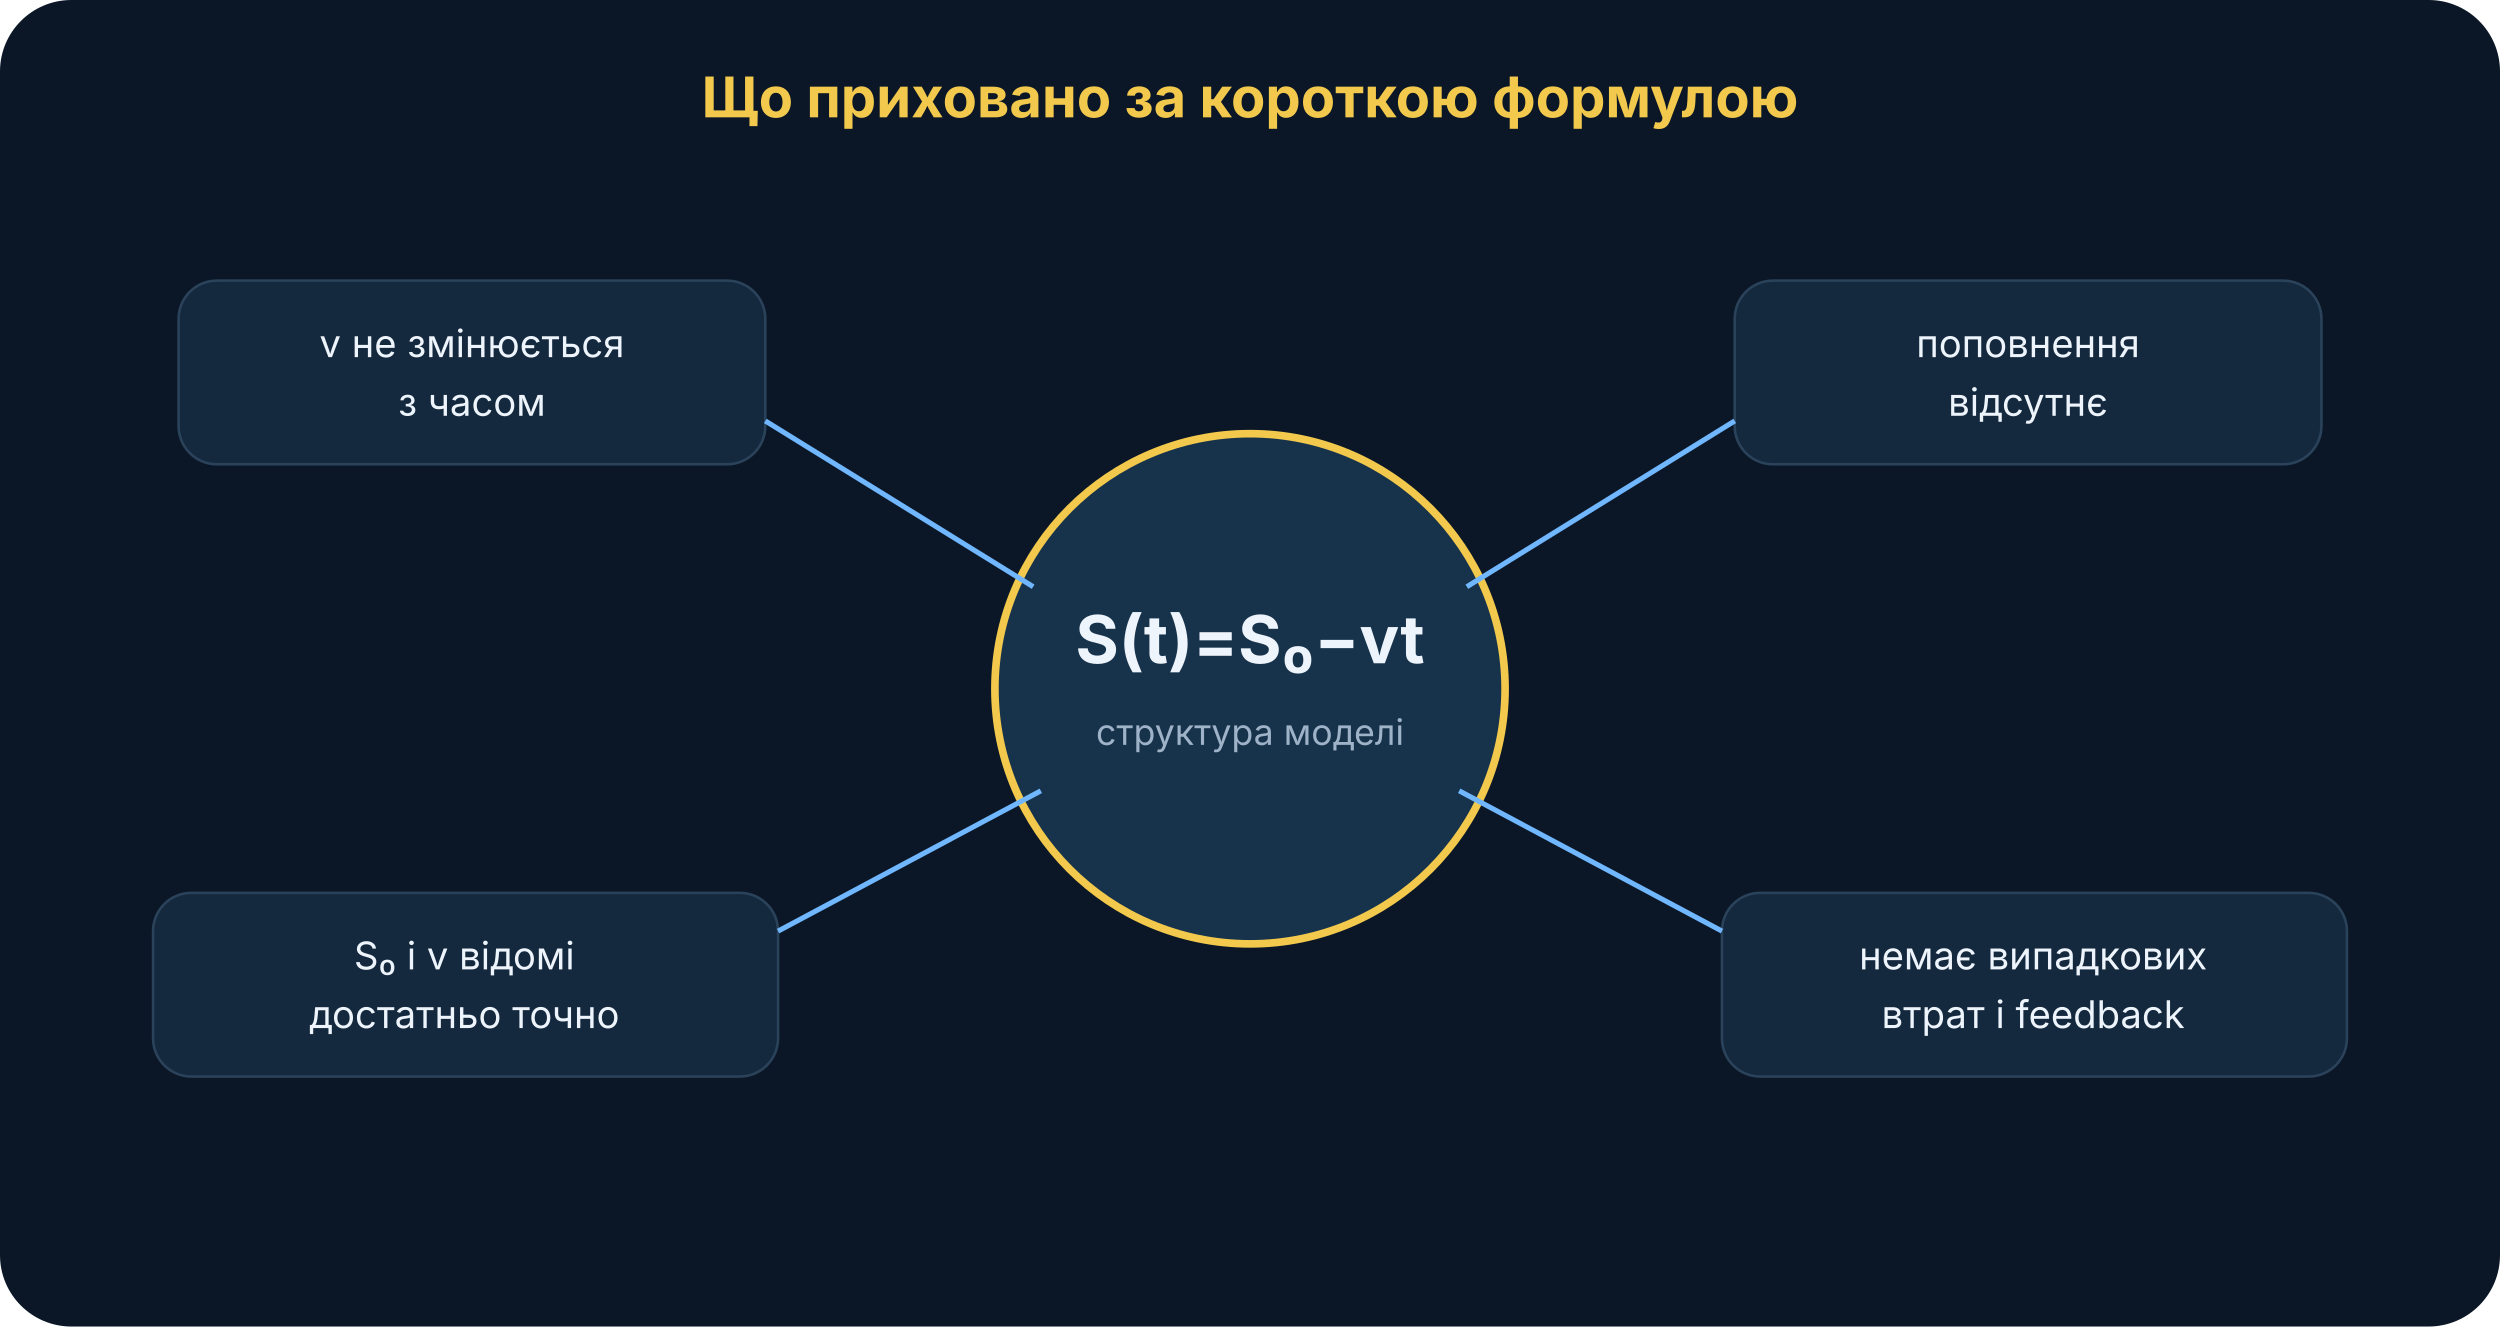
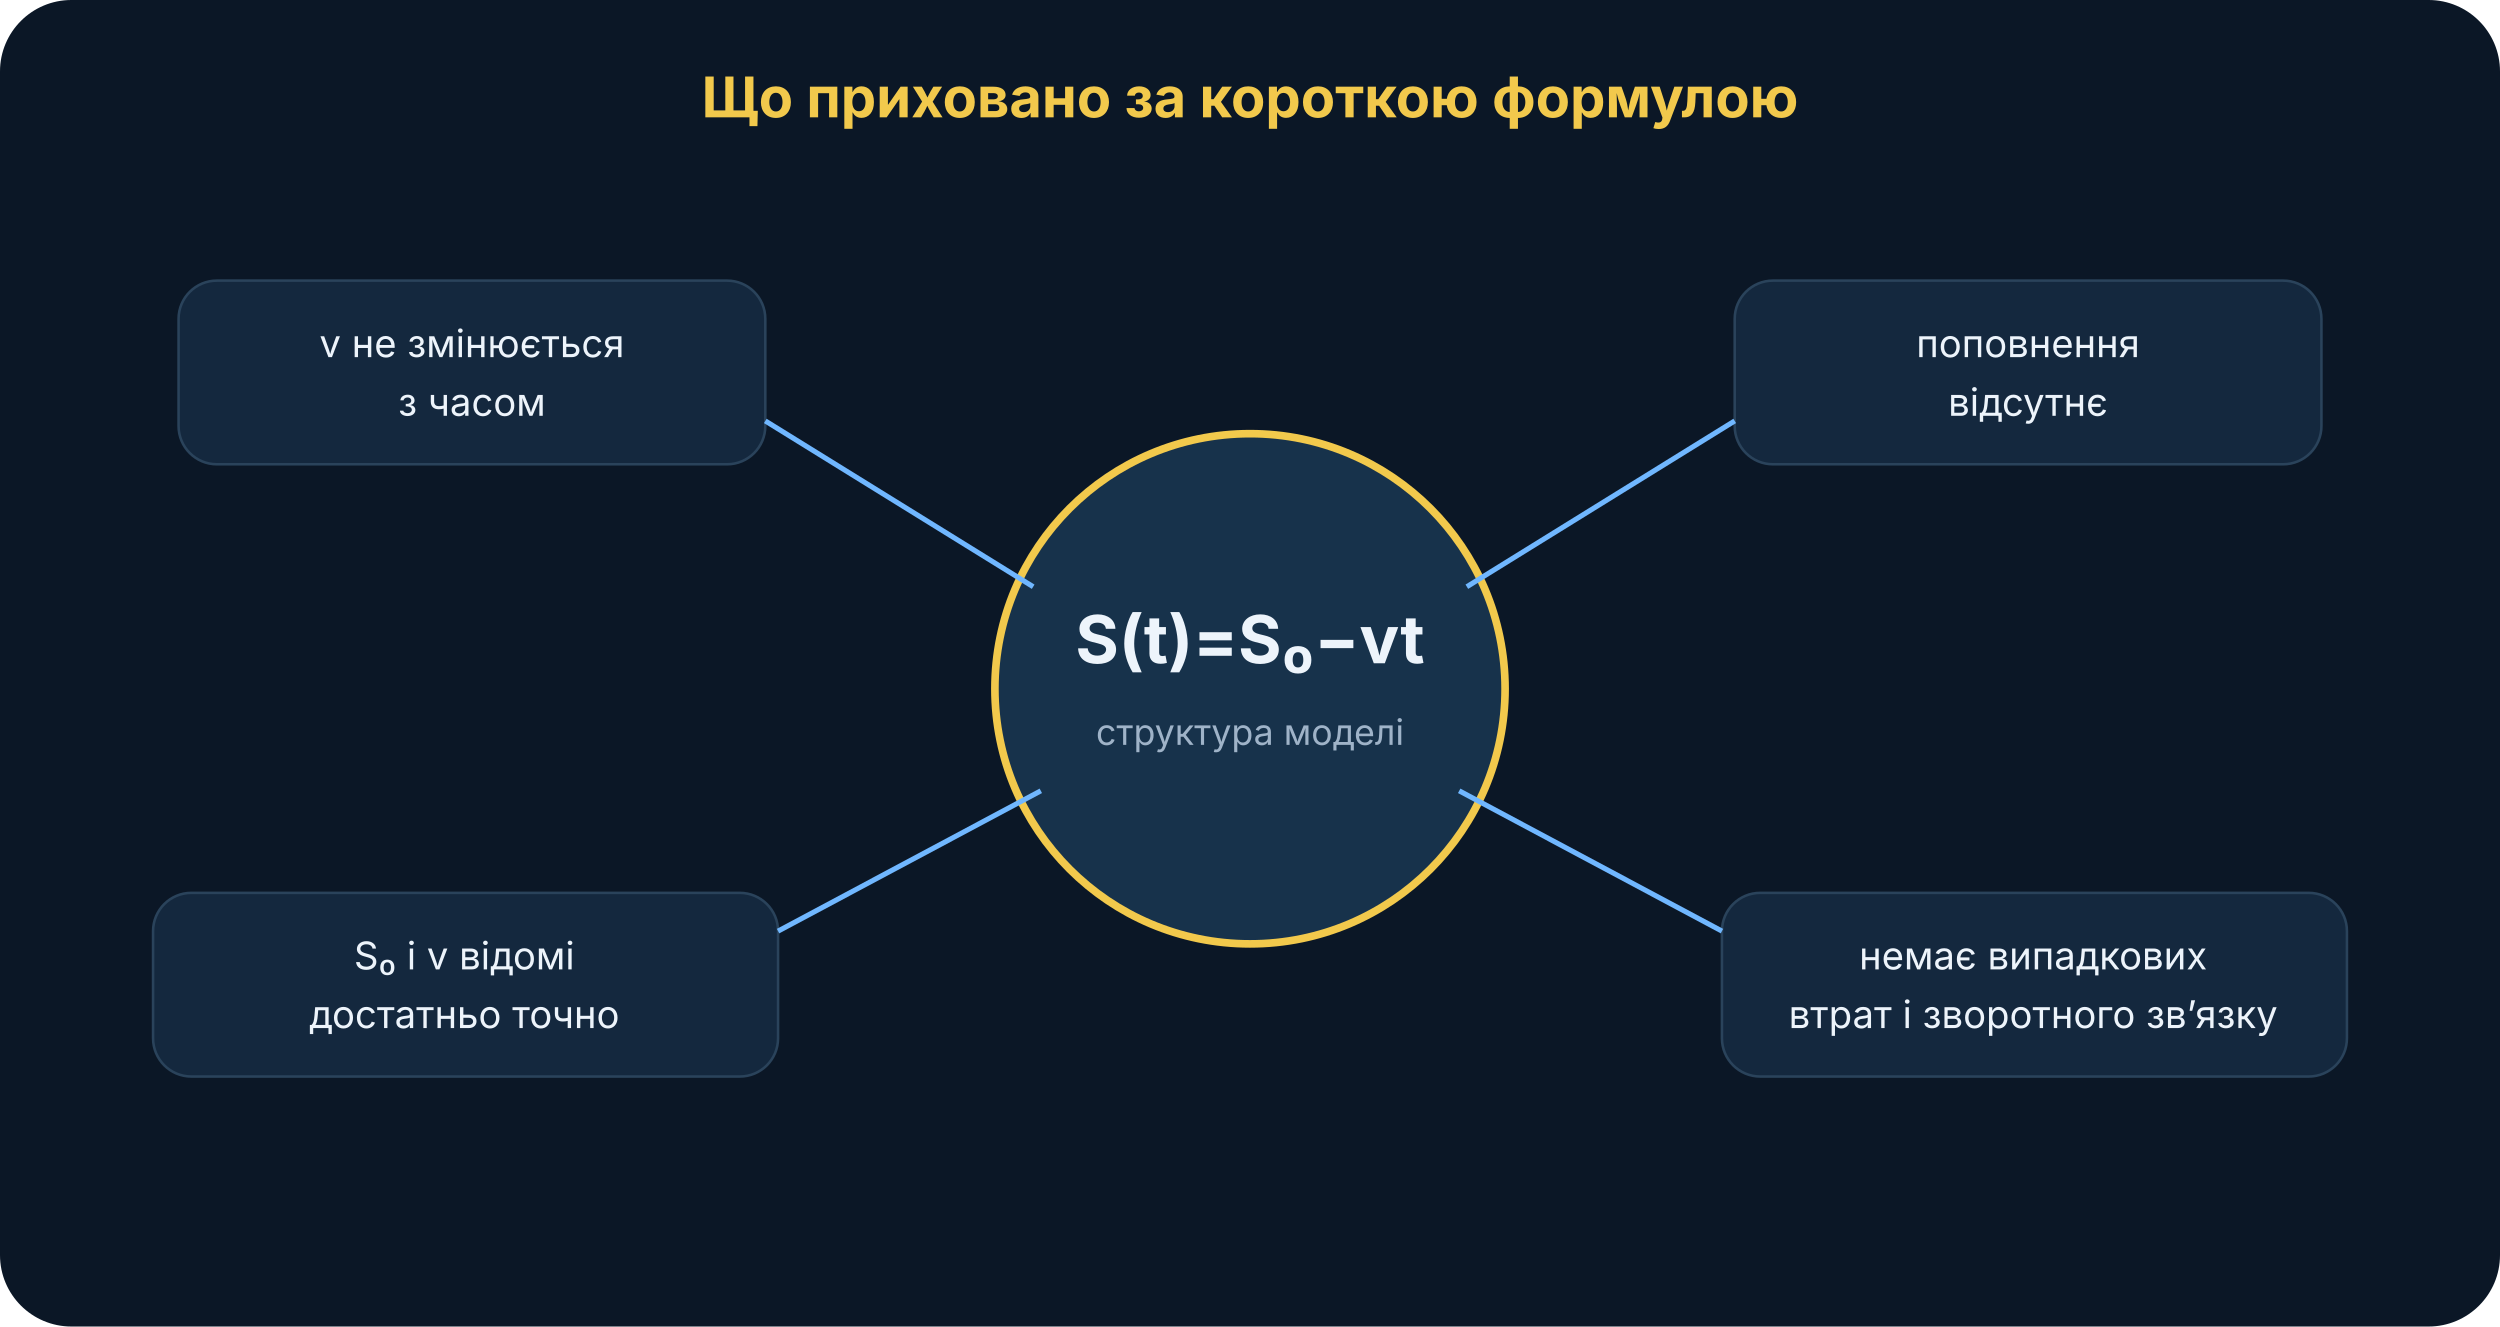
<svg xmlns="http://www.w3.org/2000/svg" viewBox="0 0 980 520">
  <rect width="980" height="520" rx="28" fill="#0b1726" />
  <g font-family="Inter,Arial,sans-serif">
    <text x="490" y="46" text-anchor="middle" fill="#f2c94c" font-size="22" font-weight="700">Що приховано за короткою формулою</text>
    <circle cx="490" cy="270" r="100" fill="#17324b" stroke="#f2c94c" stroke-width="3" />
    <text x="490" y="260" text-anchor="middle" fill="#edf4fb" font-size="26" font-weight="700">S(t)=S₀−vt</text>
    <text x="490" y="292" text-anchor="middle" fill="#9fb3c8" font-size="14">структура моделі</text>
    <g fill="#14283e" stroke="#2a435b">
      <rect x="70" y="110" width="230" height="72" rx="15" />
      <rect x="680" y="110" width="230" height="72" rx="15" />
      <rect x="60" y="350" width="245" height="72" rx="15" />
      <rect x="675" y="350" width="245" height="72" rx="15" />
    </g>
    <g fill="#edf4fb" font-size="15" text-anchor="middle">
      <text x="185" y="140">v не змінюється</text>
      <text x="185" y="163">з часом</text>
      <text x="795" y="140">поповнення</text>
      <text x="795" y="163">відсутнє</text>
      <text x="182" y="380">S₀ і v відомі</text>
      <text x="182" y="403">достатньо точно</text>
      <text x="797" y="380">немає випадкових</text>
-       <text x="797" y="403">втрат і feedback</text>
+       <text x="797" y="403">втрат і зворотного зв’язку</text>
    </g>
    <g stroke="#70b7ff" stroke-width="2">
      <line x1="300" y1="165" x2="405" y2="230" />
      <line x1="680" y1="165" x2="575" y2="230" />
      <line x1="305" y1="365" x2="408" y2="310" />
      <line x1="675" y1="365" x2="572" y2="310" />
    </g>
  </g>
</svg>
